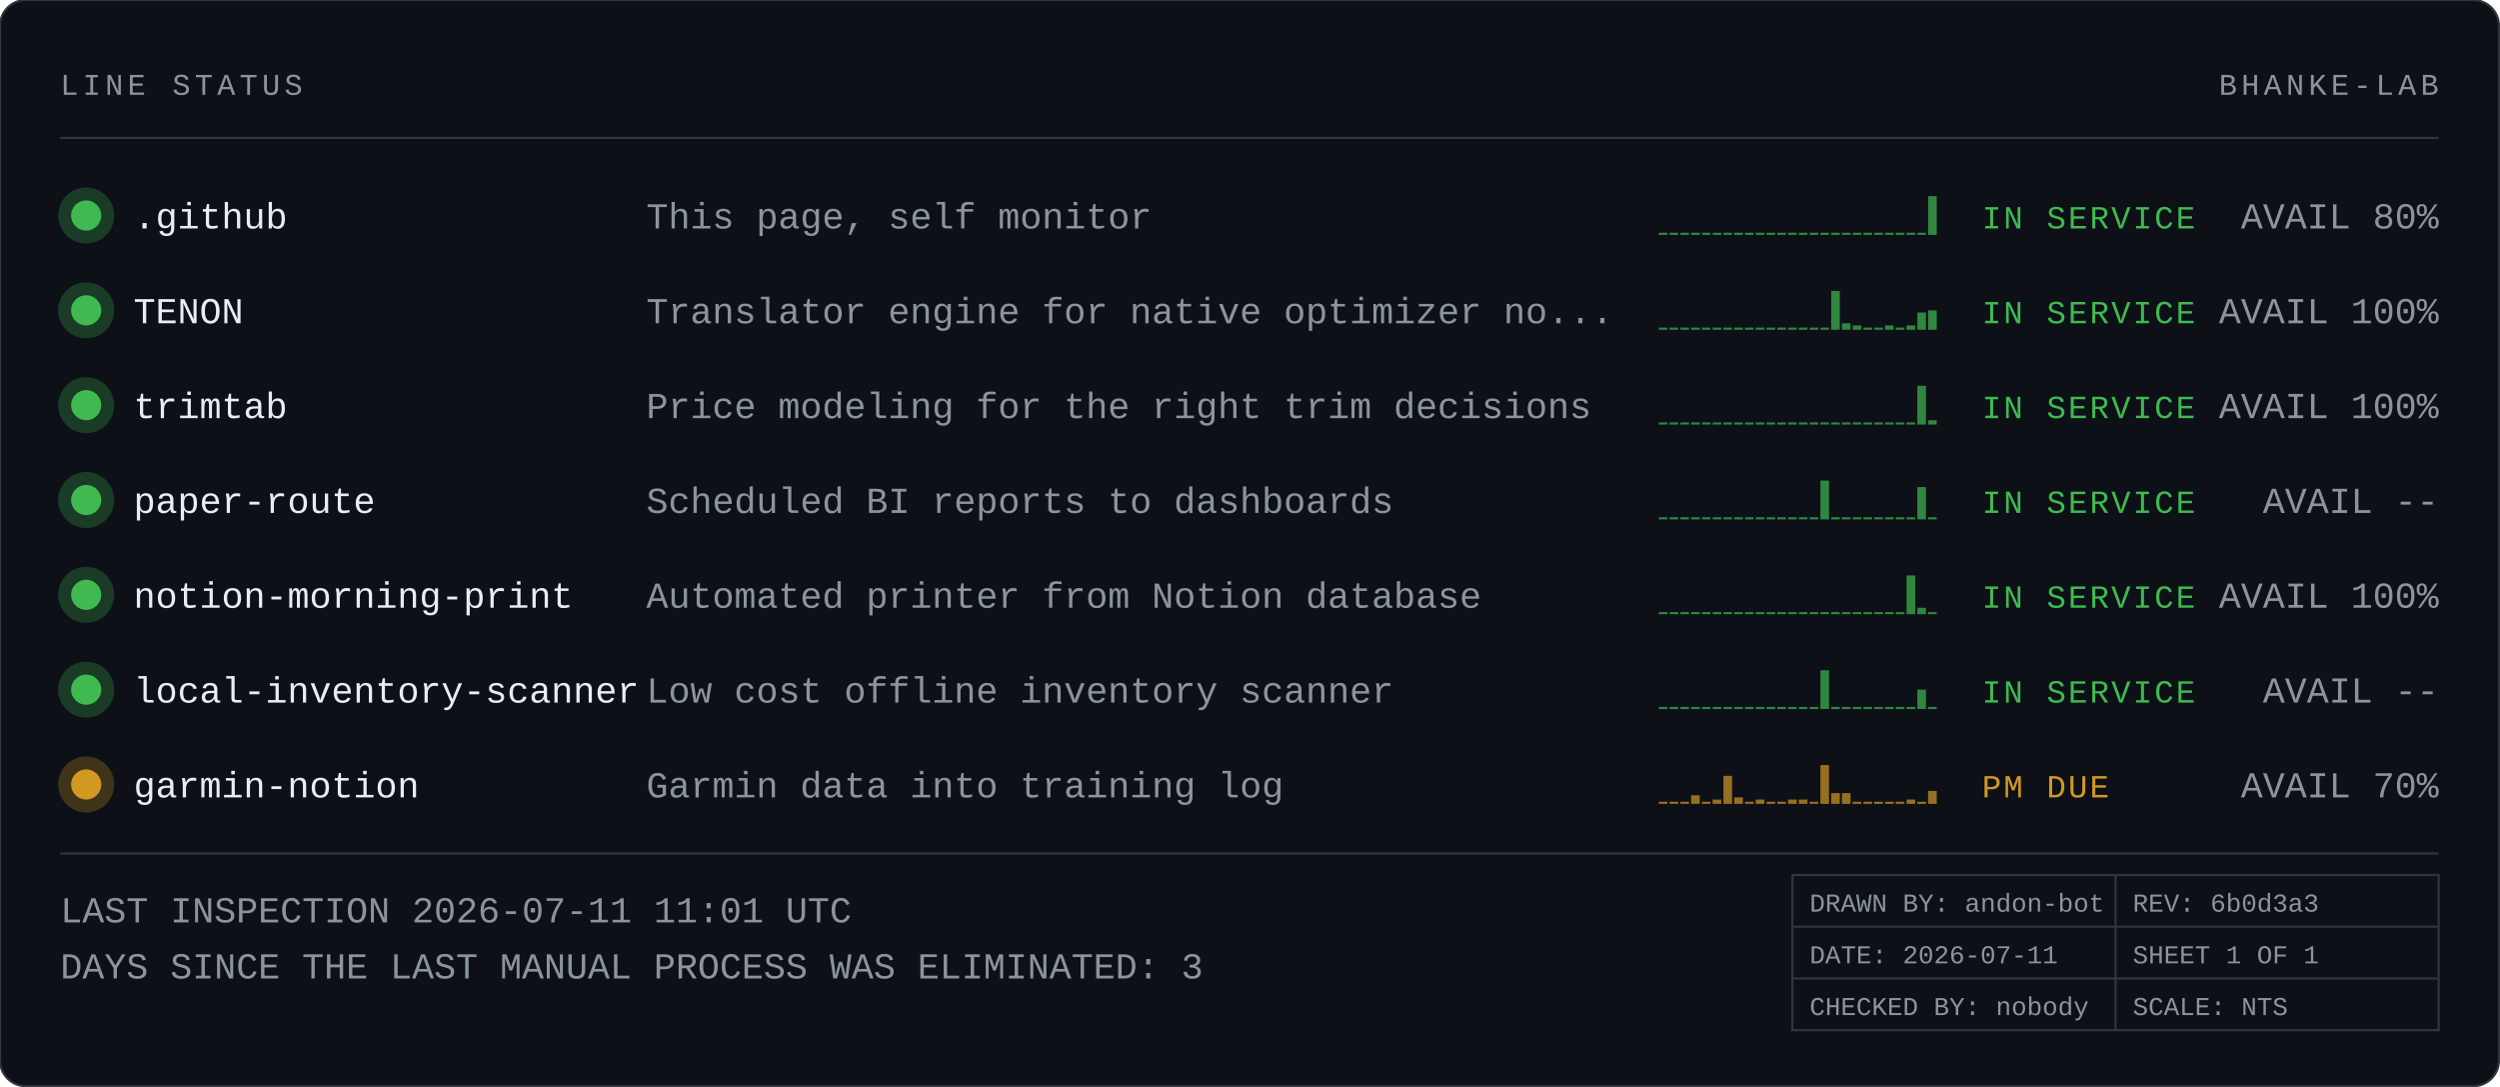
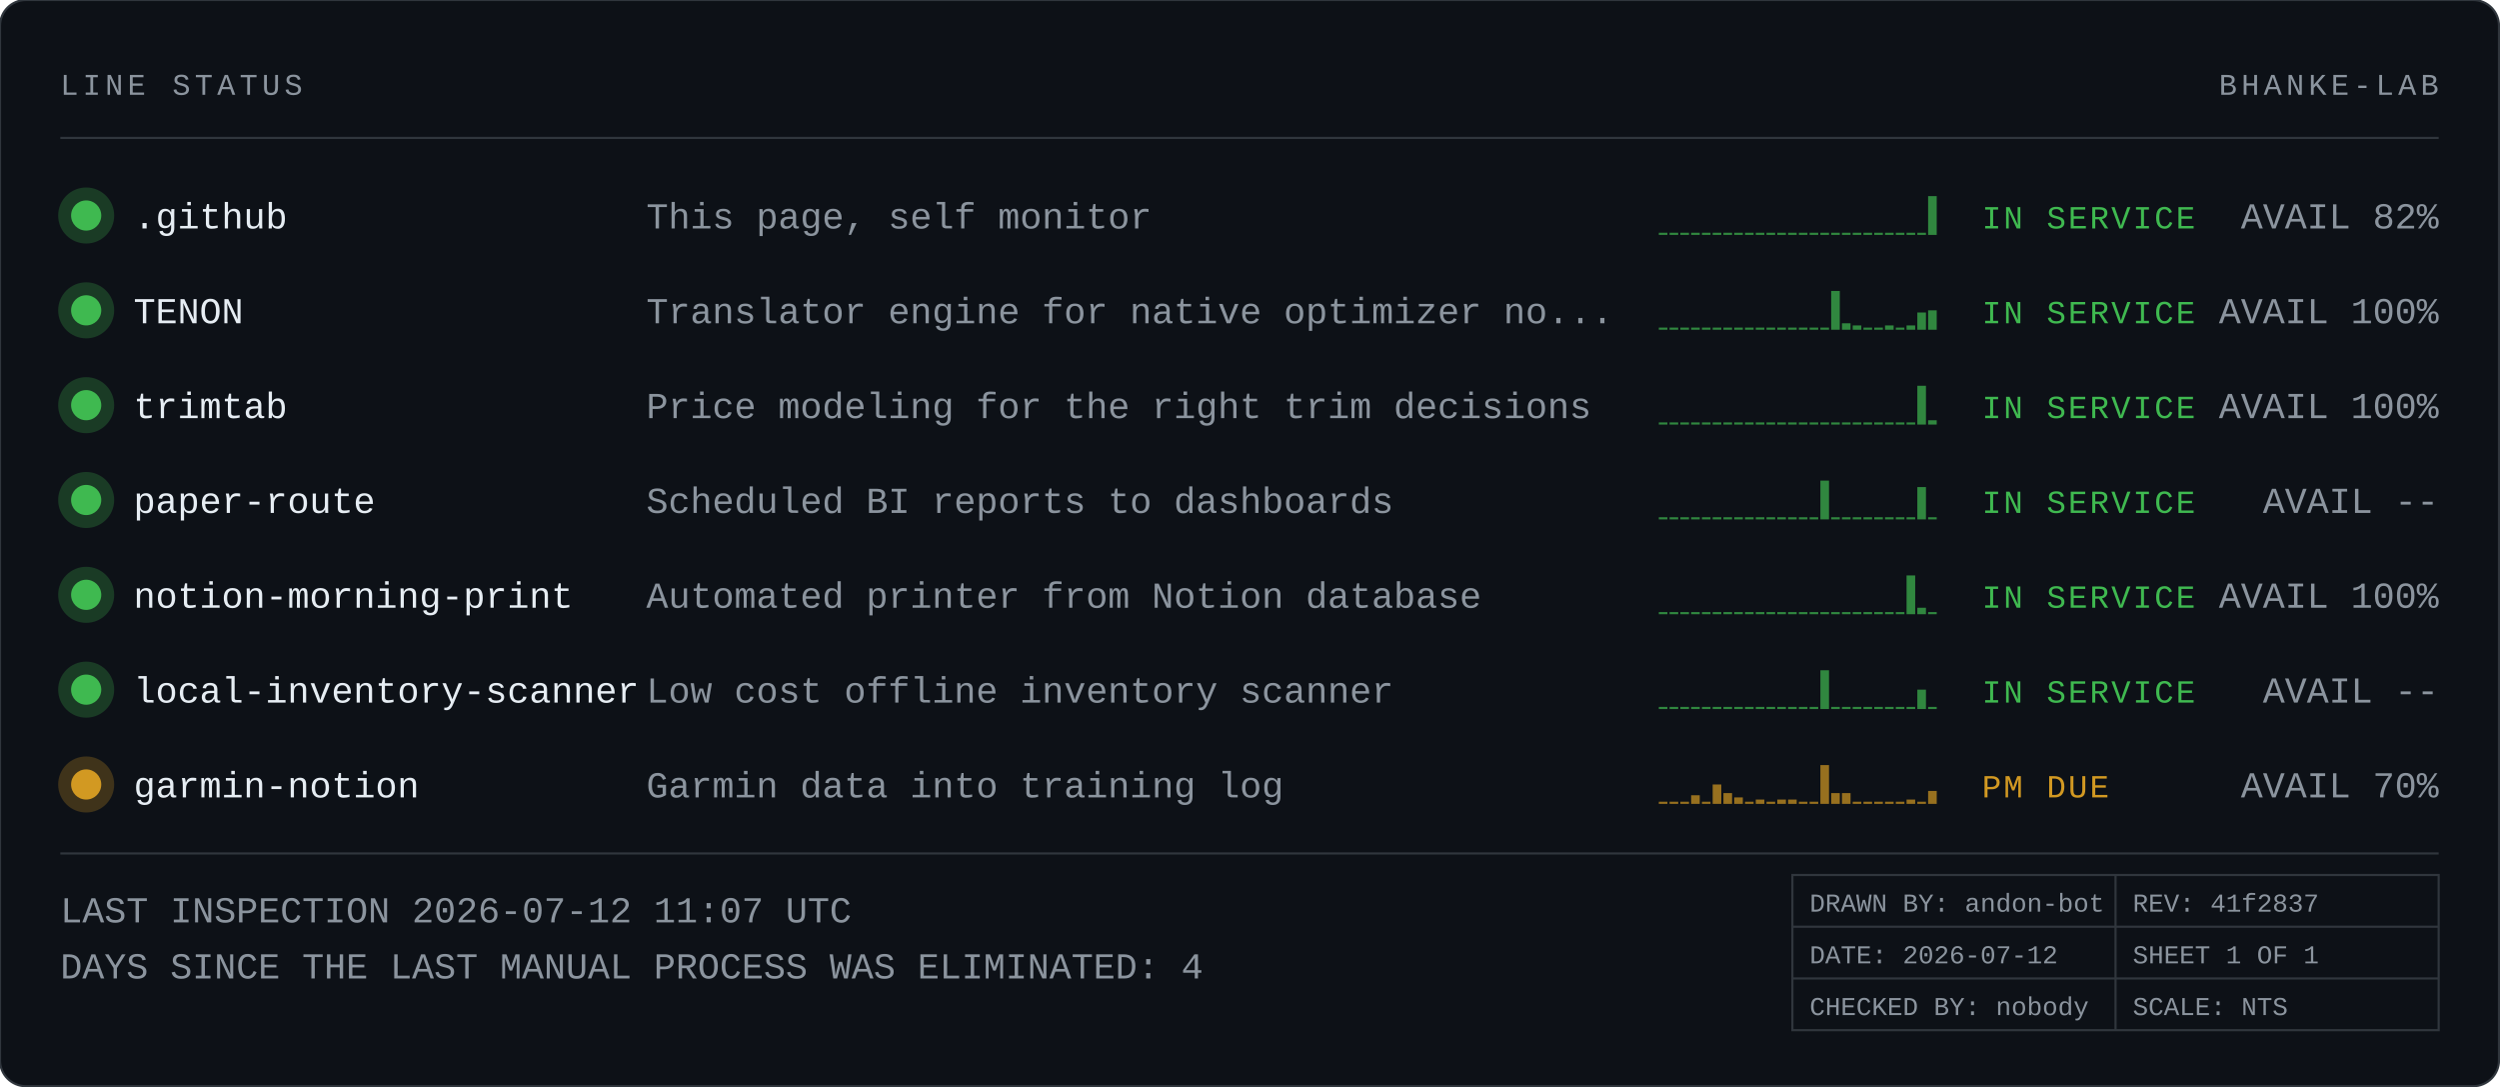
<svg xmlns="http://www.w3.org/2000/svg" width="1160" height="504" viewBox="0 0 1160 504" role="img" aria-label="Andon board">
  <style>
text { font-family: Consolas, 'Courier New', monospace; font-size: 17px; }
.hd { fill: #8b949e; font-size: 14px; letter-spacing: 2px; }
.name { fill: #e6edf3; }
.dim { fill: #8b949e; }
.st { font-size: 15px; letter-spacing: 1px; }
.tb { fill: #8b949e; font-size: 12px; }
</style>
  <rect x="0" y="0" width="1160" height="504" rx="12" fill="#0d1117" stroke="#30363d" />
  <text x="28" y="44" class="hd">LINE STATUS</text>
  <text x="1132" y="44" class="hd" text-anchor="end">BHANKE-LAB</text>
  <line x1="28" y1="64" x2="1132" y2="64" stroke="#30363d" />
  <circle cx="40" cy="100" r="13" fill="#3fb950" opacity="0.25" />
  <circle cx="40" cy="100" r="7" fill="#3fb950" />
  <text x="62" y="106" class="name">.github</text>
  <text x="300" y="106" class="dim">This page, self monitor</text>
  <rect x="770" y="108" width="4" height="1" fill="#3fb950" opacity="0.7" />
  <rect x="775" y="108" width="4" height="1" fill="#3fb950" opacity="0.7" />
  <rect x="780" y="108" width="4" height="1" fill="#3fb950" opacity="0.7" />
  <rect x="785" y="108" width="4" height="1" fill="#3fb950" opacity="0.7" />
  <rect x="790" y="108" width="4" height="1" fill="#3fb950" opacity="0.7" />
  <rect x="795" y="108" width="4" height="1" fill="#3fb950" opacity="0.7" />
  <rect x="800" y="108" width="4" height="1" fill="#3fb950" opacity="0.7" />
  <rect x="805" y="108" width="4" height="1" fill="#3fb950" opacity="0.7" />
  <rect x="810" y="108" width="4" height="1" fill="#3fb950" opacity="0.7" />
  <rect x="815" y="108" width="4" height="1" fill="#3fb950" opacity="0.7" />
  <rect x="820" y="108" width="4" height="1" fill="#3fb950" opacity="0.7" />
  <rect x="825" y="108" width="4" height="1" fill="#3fb950" opacity="0.7" />
  <rect x="830" y="108" width="4" height="1" fill="#3fb950" opacity="0.7" />
  <rect x="835" y="108" width="4" height="1" fill="#3fb950" opacity="0.7" />
  <rect x="840" y="108" width="4" height="1" fill="#3fb950" opacity="0.7" />
  <rect x="845" y="108" width="4" height="1" fill="#3fb950" opacity="0.7" />
  <rect x="850" y="108" width="4" height="1" fill="#3fb950" opacity="0.7" />
  <rect x="855" y="108" width="4" height="1" fill="#3fb950" opacity="0.7" />
  <rect x="860" y="108" width="4" height="1" fill="#3fb950" opacity="0.7" />
  <rect x="865" y="108" width="4" height="1" fill="#3fb950" opacity="0.7" />
  <rect x="870" y="108" width="4" height="1" fill="#3fb950" opacity="0.7" />
  <rect x="875" y="108" width="4" height="1" fill="#3fb950" opacity="0.7" />
  <rect x="880" y="108" width="4" height="1" fill="#3fb950" opacity="0.7" />
  <rect x="885" y="108" width="4" height="1" fill="#3fb950" opacity="0.7" />
  <rect x="890" y="108" width="4" height="1" fill="#3fb950" opacity="0.7" />
  <rect x="895" y="91" width="4" height="18" fill="#3fb950" opacity="0.7" />
  <text x="920" y="106" class="st" fill="#3fb950">IN SERVICE</text>
-   <text x="1132" y="106" class="dim" text-anchor="end">AVAIL 80%</text>
+   <text x="1132" y="106" class="dim" text-anchor="end">AVAIL 82%</text>
  <circle cx="40" cy="144" r="13" fill="#3fb950" opacity="0.25" />
  <circle cx="40" cy="144" r="7" fill="#3fb950" />
  <text x="62" y="150" class="name">TENON</text>
  <text x="300" y="150" class="dim">Translator engine for native optimizer no...</text>
  <rect x="770" y="152" width="4" height="1" fill="#3fb950" opacity="0.7" />
  <rect x="775" y="152" width="4" height="1" fill="#3fb950" opacity="0.7" />
  <rect x="780" y="152" width="4" height="1" fill="#3fb950" opacity="0.7" />
  <rect x="785" y="152" width="4" height="1" fill="#3fb950" opacity="0.7" />
  <rect x="790" y="152" width="4" height="1" fill="#3fb950" opacity="0.7" />
  <rect x="795" y="152" width="4" height="1" fill="#3fb950" opacity="0.7" />
  <rect x="800" y="152" width="4" height="1" fill="#3fb950" opacity="0.7" />
  <rect x="805" y="152" width="4" height="1" fill="#3fb950" opacity="0.7" />
  <rect x="810" y="152" width="4" height="1" fill="#3fb950" opacity="0.7" />
  <rect x="815" y="152" width="4" height="1" fill="#3fb950" opacity="0.7" />
  <rect x="820" y="152" width="4" height="1" fill="#3fb950" opacity="0.7" />
  <rect x="825" y="152" width="4" height="1" fill="#3fb950" opacity="0.7" />
  <rect x="830" y="152" width="4" height="1" fill="#3fb950" opacity="0.7" />
  <rect x="835" y="152" width="4" height="1" fill="#3fb950" opacity="0.7" />
  <rect x="840" y="152" width="4" height="1" fill="#3fb950" opacity="0.7" />
  <rect x="845" y="152" width="4" height="1" fill="#3fb950" opacity="0.7" />
  <rect x="850" y="135" width="4" height="18" fill="#3fb950" opacity="0.7" />
  <rect x="855" y="150" width="4" height="3" fill="#3fb950" opacity="0.7" />
  <rect x="860" y="151" width="4" height="2" fill="#3fb950" opacity="0.7" />
  <rect x="865" y="152" width="4" height="1" fill="#3fb950" opacity="0.7" />
  <rect x="870" y="152" width="4" height="1" fill="#3fb950" opacity="0.7" />
  <rect x="875" y="151" width="4" height="2" fill="#3fb950" opacity="0.7" />
  <rect x="880" y="152" width="4" height="1" fill="#3fb950" opacity="0.7" />
  <rect x="885" y="151" width="4" height="2" fill="#3fb950" opacity="0.7" />
  <rect x="890" y="145" width="4" height="8" fill="#3fb950" opacity="0.7" />
  <rect x="895" y="144" width="4" height="9" fill="#3fb950" opacity="0.7" />
  <text x="920" y="150" class="st" fill="#3fb950">IN SERVICE</text>
  <text x="1132" y="150" class="dim" text-anchor="end">AVAIL 100%</text>
  <circle cx="40" cy="188" r="13" fill="#3fb950" opacity="0.25" />
  <circle cx="40" cy="188" r="7" fill="#3fb950" />
  <text x="62" y="194" class="name">trimtab</text>
  <text x="300" y="194" class="dim">Price modeling for the right trim decisions</text>
  <rect x="770" y="196" width="4" height="1" fill="#3fb950" opacity="0.7" />
  <rect x="775" y="196" width="4" height="1" fill="#3fb950" opacity="0.7" />
  <rect x="780" y="196" width="4" height="1" fill="#3fb950" opacity="0.7" />
  <rect x="785" y="196" width="4" height="1" fill="#3fb950" opacity="0.7" />
  <rect x="790" y="196" width="4" height="1" fill="#3fb950" opacity="0.7" />
  <rect x="795" y="196" width="4" height="1" fill="#3fb950" opacity="0.7" />
  <rect x="800" y="196" width="4" height="1" fill="#3fb950" opacity="0.7" />
  <rect x="805" y="196" width="4" height="1" fill="#3fb950" opacity="0.7" />
  <rect x="810" y="196" width="4" height="1" fill="#3fb950" opacity="0.7" />
  <rect x="815" y="196" width="4" height="1" fill="#3fb950" opacity="0.7" />
  <rect x="820" y="196" width="4" height="1" fill="#3fb950" opacity="0.7" />
  <rect x="825" y="196" width="4" height="1" fill="#3fb950" opacity="0.7" />
  <rect x="830" y="196" width="4" height="1" fill="#3fb950" opacity="0.7" />
  <rect x="835" y="196" width="4" height="1" fill="#3fb950" opacity="0.7" />
  <rect x="840" y="196" width="4" height="1" fill="#3fb950" opacity="0.7" />
  <rect x="845" y="196" width="4" height="1" fill="#3fb950" opacity="0.7" />
  <rect x="850" y="196" width="4" height="1" fill="#3fb950" opacity="0.7" />
  <rect x="855" y="196" width="4" height="1" fill="#3fb950" opacity="0.7" />
  <rect x="860" y="196" width="4" height="1" fill="#3fb950" opacity="0.7" />
  <rect x="865" y="196" width="4" height="1" fill="#3fb950" opacity="0.7" />
  <rect x="870" y="196" width="4" height="1" fill="#3fb950" opacity="0.7" />
  <rect x="875" y="196" width="4" height="1" fill="#3fb950" opacity="0.7" />
  <rect x="880" y="196" width="4" height="1" fill="#3fb950" opacity="0.7" />
  <rect x="885" y="196" width="4" height="1" fill="#3fb950" opacity="0.7" />
  <rect x="890" y="179" width="4" height="18" fill="#3fb950" opacity="0.7" />
  <rect x="895" y="195" width="4" height="2" fill="#3fb950" opacity="0.7" />
  <text x="920" y="194" class="st" fill="#3fb950">IN SERVICE</text>
  <text x="1132" y="194" class="dim" text-anchor="end">AVAIL 100%</text>
  <circle cx="40" cy="232" r="13" fill="#3fb950" opacity="0.25" />
  <circle cx="40" cy="232" r="7" fill="#3fb950" />
  <text x="62" y="238" class="name">paper-route</text>
  <text x="300" y="238" class="dim">Scheduled BI reports to dashboards</text>
  <rect x="770" y="240" width="4" height="1" fill="#3fb950" opacity="0.7" />
  <rect x="775" y="240" width="4" height="1" fill="#3fb950" opacity="0.7" />
  <rect x="780" y="240" width="4" height="1" fill="#3fb950" opacity="0.7" />
  <rect x="785" y="240" width="4" height="1" fill="#3fb950" opacity="0.7" />
  <rect x="790" y="240" width="4" height="1" fill="#3fb950" opacity="0.7" />
  <rect x="795" y="240" width="4" height="1" fill="#3fb950" opacity="0.7" />
  <rect x="800" y="240" width="4" height="1" fill="#3fb950" opacity="0.7" />
  <rect x="805" y="240" width="4" height="1" fill="#3fb950" opacity="0.7" />
  <rect x="810" y="240" width="4" height="1" fill="#3fb950" opacity="0.7" />
  <rect x="815" y="240" width="4" height="1" fill="#3fb950" opacity="0.7" />
  <rect x="820" y="240" width="4" height="1" fill="#3fb950" opacity="0.7" />
  <rect x="825" y="240" width="4" height="1" fill="#3fb950" opacity="0.7" />
  <rect x="830" y="240" width="4" height="1" fill="#3fb950" opacity="0.7" />
  <rect x="835" y="240" width="4" height="1" fill="#3fb950" opacity="0.7" />
  <rect x="840" y="240" width="4" height="1" fill="#3fb950" opacity="0.7" />
  <rect x="845" y="223" width="4" height="18" fill="#3fb950" opacity="0.7" />
  <rect x="850" y="240" width="4" height="1" fill="#3fb950" opacity="0.7" />
  <rect x="855" y="240" width="4" height="1" fill="#3fb950" opacity="0.7" />
  <rect x="860" y="240" width="4" height="1" fill="#3fb950" opacity="0.7" />
  <rect x="865" y="240" width="4" height="1" fill="#3fb950" opacity="0.7" />
  <rect x="870" y="240" width="4" height="1" fill="#3fb950" opacity="0.7" />
  <rect x="875" y="240" width="4" height="1" fill="#3fb950" opacity="0.7" />
  <rect x="880" y="240" width="4" height="1" fill="#3fb950" opacity="0.7" />
  <rect x="885" y="240" width="4" height="1" fill="#3fb950" opacity="0.7" />
  <rect x="890" y="226" width="4" height="15" fill="#3fb950" opacity="0.7" />
  <rect x="895" y="240" width="4" height="1" fill="#3fb950" opacity="0.7" />
  <text x="920" y="238" class="st" fill="#3fb950">IN SERVICE</text>
  <text x="1132" y="238" class="dim" text-anchor="end">AVAIL --</text>
  <circle cx="40" cy="276" r="13" fill="#3fb950" opacity="0.25" />
  <circle cx="40" cy="276" r="7" fill="#3fb950" />
  <text x="62" y="282" class="name">notion-morning-print</text>
  <text x="300" y="282" class="dim">Automated printer from Notion database</text>
  <rect x="770" y="284" width="4" height="1" fill="#3fb950" opacity="0.7" />
  <rect x="775" y="284" width="4" height="1" fill="#3fb950" opacity="0.7" />
  <rect x="780" y="284" width="4" height="1" fill="#3fb950" opacity="0.7" />
  <rect x="785" y="284" width="4" height="1" fill="#3fb950" opacity="0.7" />
  <rect x="790" y="284" width="4" height="1" fill="#3fb950" opacity="0.7" />
  <rect x="795" y="284" width="4" height="1" fill="#3fb950" opacity="0.7" />
  <rect x="800" y="284" width="4" height="1" fill="#3fb950" opacity="0.7" />
  <rect x="805" y="284" width="4" height="1" fill="#3fb950" opacity="0.7" />
  <rect x="810" y="284" width="4" height="1" fill="#3fb950" opacity="0.7" />
  <rect x="815" y="284" width="4" height="1" fill="#3fb950" opacity="0.7" />
  <rect x="820" y="284" width="4" height="1" fill="#3fb950" opacity="0.7" />
  <rect x="825" y="284" width="4" height="1" fill="#3fb950" opacity="0.7" />
  <rect x="830" y="284" width="4" height="1" fill="#3fb950" opacity="0.7" />
  <rect x="835" y="284" width="4" height="1" fill="#3fb950" opacity="0.7" />
  <rect x="840" y="284" width="4" height="1" fill="#3fb950" opacity="0.7" />
  <rect x="845" y="284" width="4" height="1" fill="#3fb950" opacity="0.7" />
  <rect x="850" y="284" width="4" height="1" fill="#3fb950" opacity="0.7" />
  <rect x="855" y="284" width="4" height="1" fill="#3fb950" opacity="0.7" />
  <rect x="860" y="284" width="4" height="1" fill="#3fb950" opacity="0.7" />
  <rect x="865" y="284" width="4" height="1" fill="#3fb950" opacity="0.7" />
  <rect x="870" y="284" width="4" height="1" fill="#3fb950" opacity="0.7" />
  <rect x="875" y="284" width="4" height="1" fill="#3fb950" opacity="0.7" />
  <rect x="880" y="284" width="4" height="1" fill="#3fb950" opacity="0.7" />
  <rect x="885" y="267" width="4" height="18" fill="#3fb950" opacity="0.7" />
  <rect x="890" y="282" width="4" height="3" fill="#3fb950" opacity="0.7" />
  <rect x="895" y="284" width="4" height="1" fill="#3fb950" opacity="0.7" />
  <text x="920" y="282" class="st" fill="#3fb950">IN SERVICE</text>
  <text x="1132" y="282" class="dim" text-anchor="end">AVAIL 100%</text>
  <circle cx="40" cy="320" r="13" fill="#3fb950" opacity="0.25" />
  <circle cx="40" cy="320" r="7" fill="#3fb950" />
  <text x="62" y="326" class="name">local-inventory-scanner</text>
  <text x="300" y="326" class="dim">Low cost offline inventory scanner</text>
  <rect x="770" y="328" width="4" height="1" fill="#3fb950" opacity="0.7" />
  <rect x="775" y="328" width="4" height="1" fill="#3fb950" opacity="0.7" />
  <rect x="780" y="328" width="4" height="1" fill="#3fb950" opacity="0.7" />
  <rect x="785" y="328" width="4" height="1" fill="#3fb950" opacity="0.7" />
  <rect x="790" y="328" width="4" height="1" fill="#3fb950" opacity="0.7" />
  <rect x="795" y="328" width="4" height="1" fill="#3fb950" opacity="0.7" />
  <rect x="800" y="328" width="4" height="1" fill="#3fb950" opacity="0.7" />
  <rect x="805" y="328" width="4" height="1" fill="#3fb950" opacity="0.7" />
  <rect x="810" y="328" width="4" height="1" fill="#3fb950" opacity="0.7" />
  <rect x="815" y="328" width="4" height="1" fill="#3fb950" opacity="0.7" />
  <rect x="820" y="328" width="4" height="1" fill="#3fb950" opacity="0.7" />
  <rect x="825" y="328" width="4" height="1" fill="#3fb950" opacity="0.7" />
  <rect x="830" y="328" width="4" height="1" fill="#3fb950" opacity="0.7" />
  <rect x="835" y="328" width="4" height="1" fill="#3fb950" opacity="0.7" />
  <rect x="840" y="328" width="4" height="1" fill="#3fb950" opacity="0.7" />
  <rect x="845" y="311" width="4" height="18" fill="#3fb950" opacity="0.7" />
  <rect x="850" y="328" width="4" height="1" fill="#3fb950" opacity="0.7" />
  <rect x="855" y="328" width="4" height="1" fill="#3fb950" opacity="0.7" />
  <rect x="860" y="328" width="4" height="1" fill="#3fb950" opacity="0.7" />
  <rect x="865" y="328" width="4" height="1" fill="#3fb950" opacity="0.7" />
  <rect x="870" y="328" width="4" height="1" fill="#3fb950" opacity="0.7" />
  <rect x="875" y="328" width="4" height="1" fill="#3fb950" opacity="0.7" />
  <rect x="880" y="328" width="4" height="1" fill="#3fb950" opacity="0.7" />
  <rect x="885" y="328" width="4" height="1" fill="#3fb950" opacity="0.7" />
  <rect x="890" y="320" width="4" height="9" fill="#3fb950" opacity="0.7" />
  <rect x="895" y="328" width="4" height="1" fill="#3fb950" opacity="0.7" />
  <text x="920" y="326" class="st" fill="#3fb950">IN SERVICE</text>
  <text x="1132" y="326" class="dim" text-anchor="end">AVAIL --</text>
  <circle cx="40" cy="364" r="13" fill="#d29922" opacity="0.25">
    <animate attributeName="opacity" values="0.25;0.8;0.25" dur="2s" repeatCount="indefinite" />
  </circle>
  <circle cx="40" cy="364" r="7" fill="#d29922" />
  <text x="62" y="370" class="name">garmin-notion</text>
  <text x="300" y="370" class="dim">Garmin data into training log</text>
  <rect x="770" y="372" width="4" height="1" fill="#d29922" opacity="0.7" />
  <rect x="775" y="372" width="4" height="1" fill="#d29922" opacity="0.7" />
  <rect x="780" y="372" width="4" height="1" fill="#d29922" opacity="0.7" />
  <rect x="785" y="369" width="4" height="4" fill="#d29922" opacity="0.7" />
  <rect x="790" y="372" width="4" height="1" fill="#d29922" opacity="0.7" />
-   <rect x="795" y="371" width="4" height="2" fill="#d29922" opacity="0.7" />
-   <rect x="800" y="360" width="4" height="13" fill="#d29922" opacity="0.7" />
+   <rect x="795" y="364" width="4" height="9" fill="#d29922" opacity="0.7" />
+   <rect x="800" y="368" width="4" height="5" fill="#d29922" opacity="0.7" />
  <rect x="805" y="370" width="4" height="3" fill="#d29922" opacity="0.7" />
  <rect x="810" y="372" width="4" height="1" fill="#d29922" opacity="0.7" />
  <rect x="815" y="371" width="4" height="2" fill="#d29922" opacity="0.7" />
  <rect x="820" y="372" width="4" height="1" fill="#d29922" opacity="0.7" />
-   <rect x="825" y="372" width="4" height="1" fill="#d29922" opacity="0.7" />
+   <rect x="825" y="371" width="4" height="2" fill="#d29922" opacity="0.7" />
  <rect x="830" y="371" width="4" height="2" fill="#d29922" opacity="0.7" />
-   <rect x="835" y="371" width="4" height="2" fill="#d29922" opacity="0.7" />
+   <rect x="835" y="372" width="4" height="1" fill="#d29922" opacity="0.7" />
  <rect x="840" y="372" width="4" height="1" fill="#d29922" opacity="0.7" />
  <rect x="845" y="355" width="4" height="18" fill="#d29922" opacity="0.7" />
  <rect x="850" y="368" width="4" height="5" fill="#d29922" opacity="0.7" />
  <rect x="855" y="368" width="4" height="5" fill="#d29922" opacity="0.7" />
  <rect x="860" y="372" width="4" height="1" fill="#d29922" opacity="0.7" />
  <rect x="865" y="372" width="4" height="1" fill="#d29922" opacity="0.7" />
  <rect x="870" y="372" width="4" height="1" fill="#d29922" opacity="0.7" />
  <rect x="875" y="372" width="4" height="1" fill="#d29922" opacity="0.7" />
  <rect x="880" y="372" width="4" height="1" fill="#d29922" opacity="0.7" />
  <rect x="885" y="371" width="4" height="2" fill="#d29922" opacity="0.7" />
  <rect x="890" y="372" width="4" height="1" fill="#d29922" opacity="0.7" />
  <rect x="895" y="367" width="4" height="6" fill="#d29922" opacity="0.7" />
  <text x="920" y="370" class="st" fill="#d29922">PM DUE</text>
  <text x="1132" y="370" class="dim" text-anchor="end">AVAIL 70%</text>
  <line x1="28" y1="396" x2="1132" y2="396" stroke="#30363d" />
-   <text x="28" y="428" class="dim">LAST INSPECTION 2026-07-11 11:01 UTC</text>
-   <text x="28" y="454" class="dim">DAYS SINCE THE LAST MANUAL PROCESS WAS ELIMINATED: 3</text>
+   <text x="28" y="428" class="dim">LAST INSPECTION 2026-07-12 11:07 UTC</text>
+   <text x="28" y="454" class="dim">DAYS SINCE THE LAST MANUAL PROCESS WAS ELIMINATED: 4</text>
  <rect x="832" y="406" width="300" height="72" fill="none" stroke="#30363d" />
  <line x1="832" y1="430" x2="1132" y2="430" stroke="#30363d" />
  <line x1="832" y1="454" x2="1132" y2="454" stroke="#30363d" />
  <line x1="982" y1="406" x2="982" y2="478" stroke="#30363d" />
  <text x="840" y="423" class="tb">DRAWN BY: andon-bot</text>
-   <text x="990" y="423" class="tb">REV: 6b0d3a3</text>
-   <text x="840" y="447" class="tb">DATE: 2026-07-11</text>
+   <text x="990" y="423" class="tb">REV: 41f2837</text>
+   <text x="840" y="447" class="tb">DATE: 2026-07-12</text>
  <text x="990" y="447" class="tb">SHEET 1 OF 1</text>
  <text x="840" y="471" class="tb">CHECKED BY: nobody</text>
  <text x="990" y="471" class="tb">SCALE: NTS</text>
</svg>
